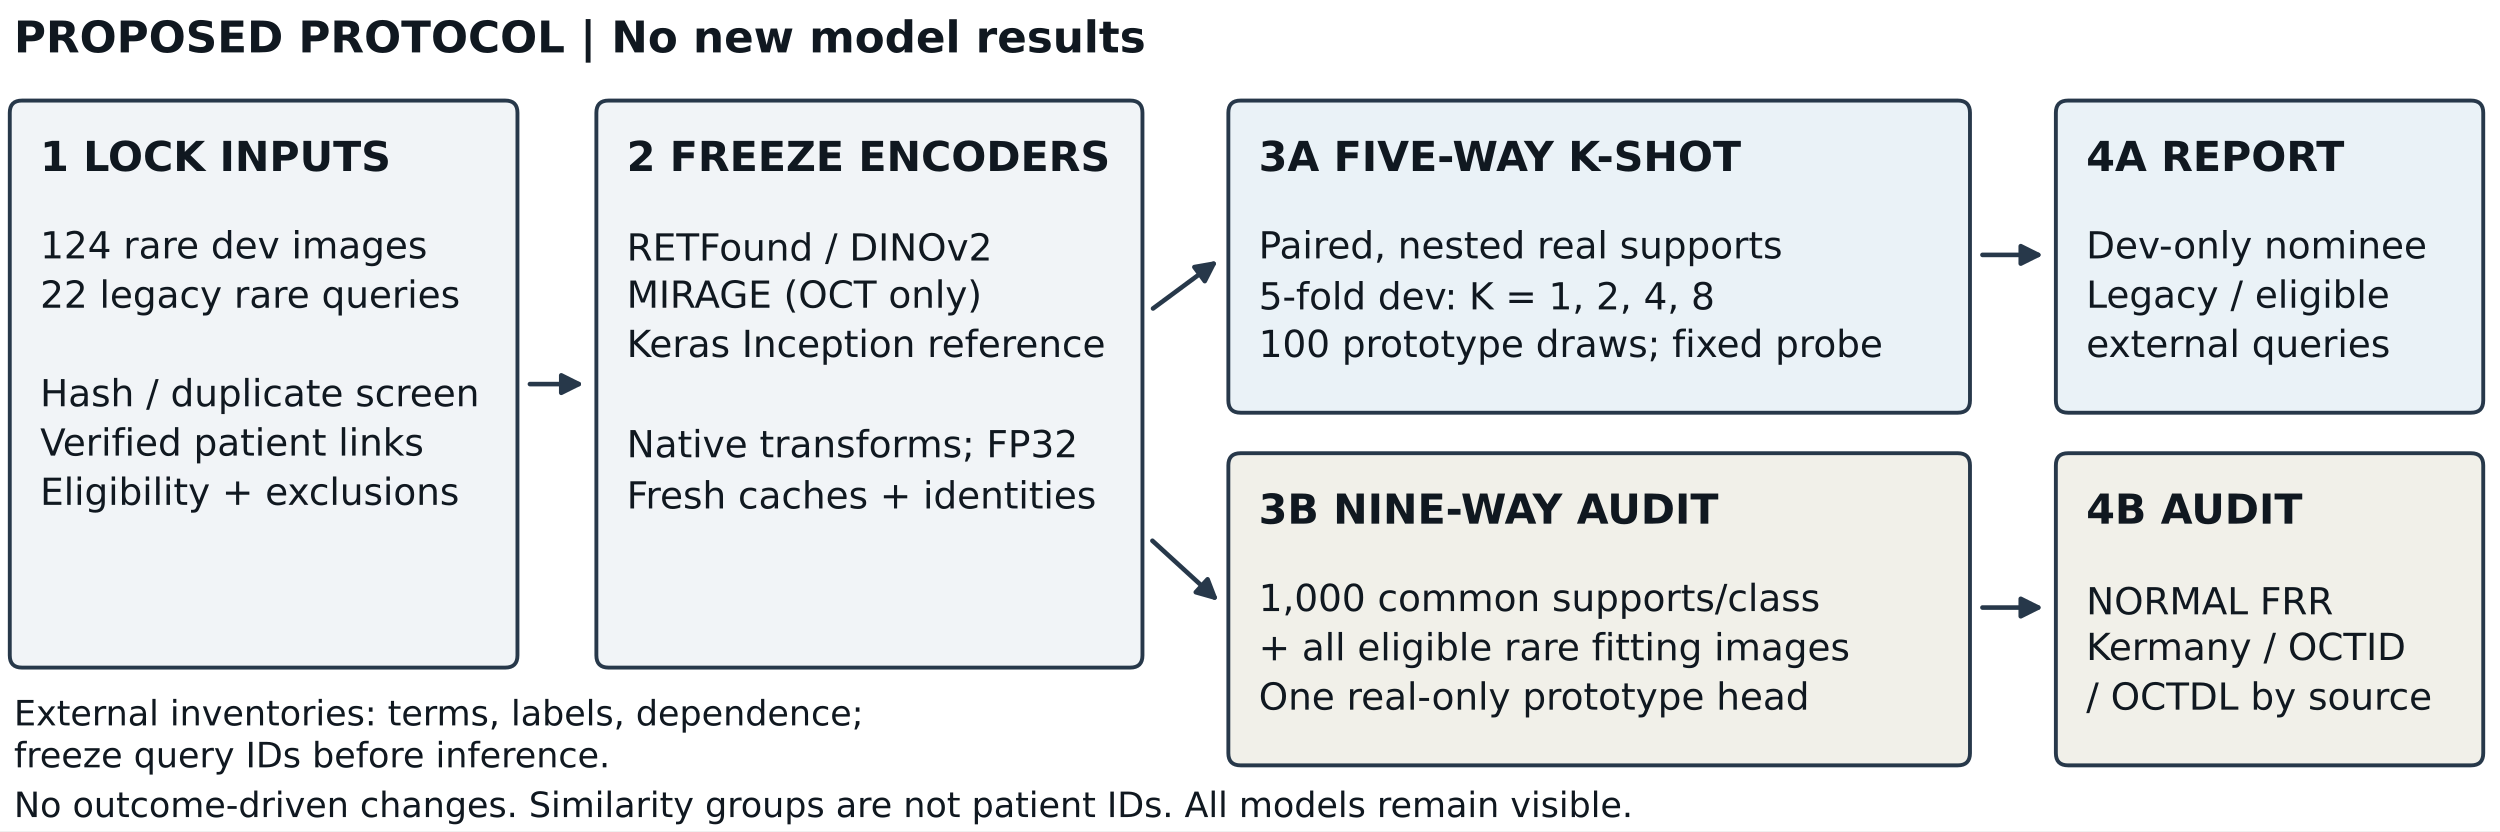
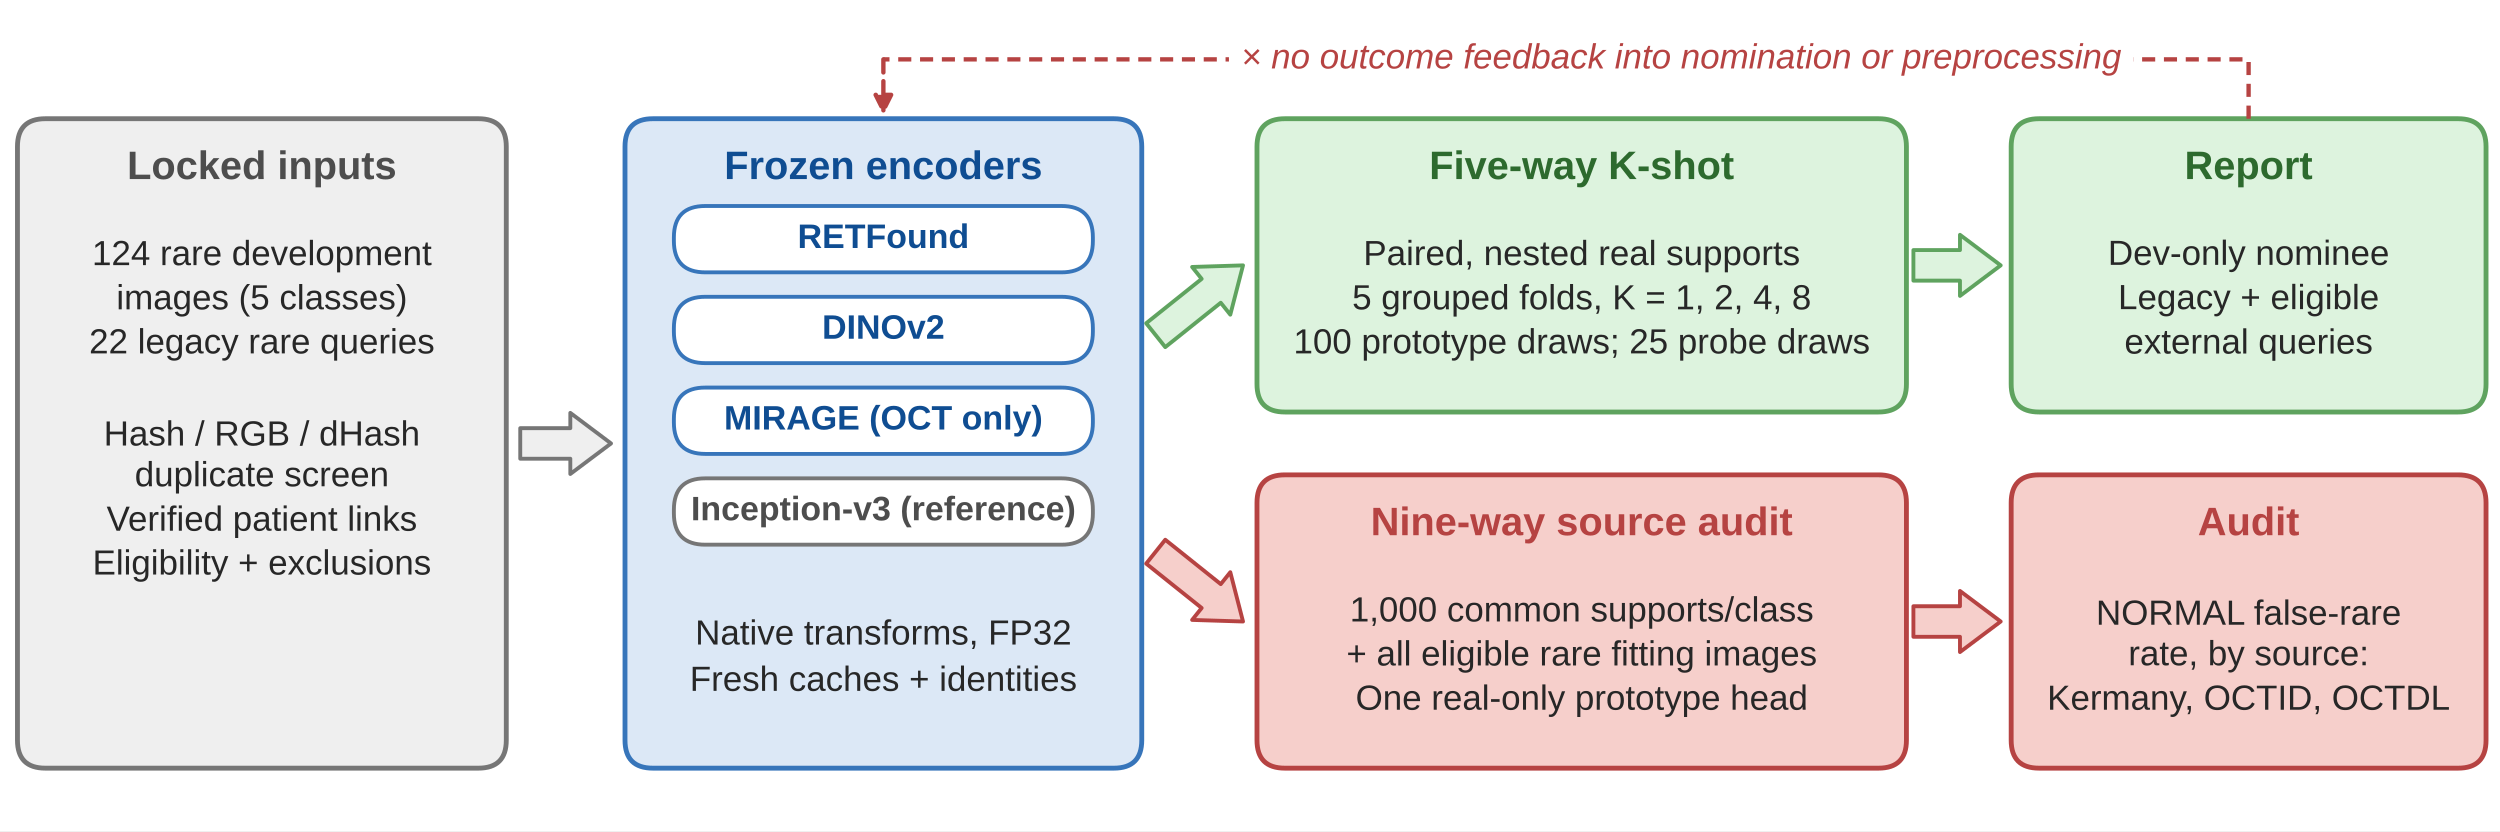
<svg xmlns="http://www.w3.org/2000/svg" width="515.52pt" height="171.36pt" viewBox="0 0 515.52 171.36" version="1.1">
  <defs>
    <style type="text/css">*{stroke-linejoin: round; stroke-linecap: butt}</style>
  </defs>
  <g id="figure_1">
    <g id="patch_1">
      <path d="M 0 171.36  L 515.52 171.36  L 515.52 0  L 0 0  z " style="fill: #ffffff" />
    </g>
    <g id="axes_1">
      <g id="patch_2">
-         <path d="M 4.536 137.664  L 104.184 137.664  Q 106.704 137.664 106.704 135.144  L 106.704 23.256  Q 106.704 20.736 104.184 20.736  L 4.536 20.736  Q 2.016 20.736 2.016 23.256  L 2.016 135.144  Q 2.016 137.664 4.536 137.664  z " clip-path="url(#p49ba031e48)" style="fill: #f1f4f7; stroke: #27384a; stroke-width: 0.8; stroke-linejoin: miter" />
+         <path d="M 9.36 158.4  L 98.64 158.4  Q 104.4 158.4 104.4 152.64  L 104.4 30.24  Q 104.4 24.48 98.64 24.48  L 9.36 24.48  Q 3.6 24.48 3.6 30.24  L 3.6 152.64  Q 3.6 158.4 9.36 158.4  z " clip-path="url(#pa5b6164af2)" style="fill: #efefef; stroke: #767676; stroke-linejoin: miter" />
      </g>
      <g id="patch_3">
-         <path d="M 125.496 137.664  L 233.064 137.664  Q 235.584 137.664 235.584 135.144  L 235.584 23.256  Q 235.584 20.736 233.064 20.736  L 125.496 20.736  Q 122.976 20.736 122.976 23.256  L 122.976 135.144  Q 122.976 137.664 125.496 137.664  z " clip-path="url(#p49ba031e48)" style="fill: #f1f4f7; stroke: #27384a; stroke-width: 0.8; stroke-linejoin: miter" />
+         <path d="M 107.28 88.29  Q 112.442 88.29 117.604 88.29  L 117.604 85.14  Q 121.802 88.29 126 91.44  Q 121.802 94.59 117.604 97.74  L 117.604 94.59  Q 112.442 94.59 107.28 94.59  L 107.28 88.29  z " clip-path="url(#pa5b6164af2)" style="fill: #efefef; stroke: #767676; stroke-width: 0.8; stroke-linecap: round" />
      </g>
      <g id="patch_4">
-         <path d="M 255.816 85.104  L 403.704 85.104  Q 406.224 85.104 406.224 82.584  L 406.224 23.256  Q 406.224 20.736 403.704 20.736  L 255.816 20.736  Q 253.296 20.736 253.296 23.256  L 253.296 82.584  Q 253.296 85.104 255.816 85.104  z " clip-path="url(#p49ba031e48)" style="fill: #eaf2f7; stroke: #27384a; stroke-width: 0.8; stroke-linejoin: miter" />
+         <path d="M 134.64 158.4  L 229.68 158.4  Q 235.44 158.4 235.44 152.64  L 235.44 30.24  Q 235.44 24.48 229.68 24.48  L 134.64 24.48  Q 128.88 24.48 128.88 30.24  L 128.88 152.64  Q 128.88 158.4 134.64 158.4  z " clip-path="url(#pa5b6164af2)" style="fill: #dce8f6; stroke: #3775ba; stroke-linejoin: miter" />
      </g>
      <g id="patch_5">
-         <path d="M 255.816 157.824  L 403.704 157.824  Q 406.224 157.824 406.224 155.304  L 406.224 95.976  Q 406.224 93.456 403.704 93.456  L 255.816 93.456  Q 253.296 93.456 253.296 95.976  L 253.296 155.304  Q 253.296 157.824 255.816 157.824  z " clip-path="url(#p49ba031e48)" style="fill: #f1f0e9; stroke: #27384a; stroke-width: 0.8; stroke-linejoin: miter" />
+         <path d="M 145.44 56.16  L 218.88 56.16  Q 225.36 56.16 225.36 49.68  L 225.36 48.96  Q 225.36 42.48 218.88 42.48  L 145.44 42.48  Q 138.96 42.48 138.96 48.96  L 138.96 49.68  Q 138.96 56.16 145.44 56.16  z " clip-path="url(#pa5b6164af2)" style="fill: #ffffff; stroke: #3775ba; stroke-width: 0.8; stroke-linejoin: miter" />
      </g>
      <g id="patch_6">
-         <path d="M 426.456 85.104  L 509.544 85.104  Q 512.064 85.104 512.064 82.584  L 512.064 23.256  Q 512.064 20.736 509.544 20.736  L 426.456 20.736  Q 423.936 20.736 423.936 23.256  L 423.936 82.584  Q 423.936 85.104 426.456 85.104  z " clip-path="url(#p49ba031e48)" style="fill: #eaf2f7; stroke: #27384a; stroke-width: 0.8; stroke-linejoin: miter" />
+         <path d="M 145.44 74.88  L 218.88 74.88  Q 225.36 74.88 225.36 68.4  L 225.36 67.68  Q 225.36 61.2 218.88 61.2  L 145.44 61.2  Q 138.96 61.2 138.96 67.68  L 138.96 68.4  Q 138.96 74.88 145.44 74.88  z " clip-path="url(#pa5b6164af2)" style="fill: #ffffff; stroke: #3775ba; stroke-width: 0.8; stroke-linejoin: miter" />
      </g>
      <g id="patch_7">
-         <path d="M 426.456 157.824  L 509.544 157.824  Q 512.064 157.824 512.064 155.304  L 512.064 95.976  Q 512.064 93.456 509.544 93.456  L 426.456 93.456  Q 423.936 93.456 423.936 95.976  L 423.936 155.304  Q 423.936 157.824 426.456 157.824  z " clip-path="url(#p49ba031e48)" style="fill: #f1f0e9; stroke: #27384a; stroke-width: 0.8; stroke-linejoin: miter" />
+         <path d="M 145.44 93.6  L 218.88 93.6  Q 225.36 93.6 225.36 87.12  L 225.36 86.4  Q 225.36 79.92 218.88 79.92  L 145.44 79.92  Q 138.96 79.92 138.96 86.4  L 138.96 87.12  Q 138.96 93.6 145.44 93.6  z " clip-path="url(#pa5b6164af2)" style="fill: #ffffff; stroke: #3775ba; stroke-width: 0.8; stroke-linejoin: miter" />
      </g>
      <g id="patch_8">
-         <path d="M 109.277 79.2  Q 114.837 79.2 119.335 79.2  " clip-path="url(#p49ba031e48)" style="fill: none; stroke: #27384a; stroke-width: 0.95; stroke-linecap: round" />
-         <path d="M 115.735 77.4  L 119.335 79.2  L 115.735 81  z " clip-path="url(#p49ba031e48)" style="fill: #27384a; stroke: #27384a; stroke-width: 0.95; stroke-linecap: round" />
+         <path d="M 145.44 112.32  L 218.88 112.32  Q 225.36 112.32 225.36 105.84  L 225.36 105.12  Q 225.36 98.64 218.88 98.64  L 145.44 98.64  Q 138.96 98.64 138.96 105.12  L 138.96 105.84  Q 138.96 112.32 145.44 112.32  z " clip-path="url(#pa5b6164af2)" style="fill: #ffffff; stroke: #767676; stroke-width: 0.8; stroke-linejoin: miter" />
      </g>
      <g id="patch_9">
-         <path d="M 237.767 63.612  Q 244.439 58.681 250.256 54.381  " clip-path="url(#p49ba031e48)" style="fill: none; stroke: #27384a; stroke-width: 0.95; stroke-linecap: round" />
-         <path d="M 246.291 55.074  L 250.256 54.381  L 248.431 57.969  z " clip-path="url(#p49ba031e48)" style="fill: #27384a; stroke: #27384a; stroke-width: 0.95; stroke-linecap: round" />
+         <path d="M 236.352 66.66  Q 242.073 62.084 247.793 57.507  L 245.826 55.048  Q 251.073 54.884 256.32 54.72  Q 255.008 59.803 253.697 64.887  L 251.729 62.427  Q 246.008 67.003 240.288 71.58  L 236.352 66.66  z " clip-path="url(#pa5b6164af2)" style="fill: #ddf3de; stroke: #5fa35f; stroke-width: 0.8; stroke-linecap: round" />
      </g>
      <g id="patch_10">
-         <path d="M 237.638 111.509  Q 244.441 117.721 250.459 123.216  " clip-path="url(#p49ba031e48)" style="fill: none; stroke: #27384a; stroke-width: 0.95; stroke-linecap: round" />
-         <path d="M 249.014 119.459  L 250.459 123.216  L 246.587 122.118  z " clip-path="url(#p49ba031e48)" style="fill: #27384a; stroke: #27384a; stroke-width: 0.95; stroke-linecap: round" />
+         <path d="M 240.288 111.3  Q 246.008 115.877 251.729 120.453  L 253.697 117.993  Q 255.008 123.077 256.32 128.16  Q 251.073 127.996 245.826 127.832  L 247.793 125.373  Q 242.073 120.796 236.352 116.22  L 240.288 111.3  z " clip-path="url(#pa5b6164af2)" style="fill: #f6cfcb; stroke: #b64342; stroke-width: 0.8; stroke-linecap: round" />
      </g>
      <g id="patch_11">
-         <path d="M 408.801 52.56  Q 415.08 52.56 420.297 52.56  " clip-path="url(#p49ba031e48)" style="fill: none; stroke: #27384a; stroke-width: 0.95; stroke-linecap: round" />
-         <path d="M 416.697 50.76  L 420.297 52.56  L 416.697 54.36  z " clip-path="url(#p49ba031e48)" style="fill: #27384a; stroke: #27384a; stroke-width: 0.95; stroke-linecap: round" />
+         <path d="M 264.96 84.96  L 387.36 84.96  Q 393.12 84.96 393.12 79.2  L 393.12 30.24  Q 393.12 24.48 387.36 24.48  L 264.96 24.48  Q 259.2 24.48 259.2 30.24  L 259.2 79.2  Q 259.2 84.96 264.96 84.96  z " clip-path="url(#pa5b6164af2)" style="fill: #ddf3de; stroke: #5fa35f; stroke-linejoin: miter" />
      </g>
      <g id="patch_12">
-         <path d="M 408.801 125.28  Q 415.08 125.28 420.297 125.28  " clip-path="url(#p49ba031e48)" style="fill: none; stroke: #27384a; stroke-width: 0.95; stroke-linecap: round" />
-         <path d="M 416.697 123.48  L 420.297 125.28  L 416.697 127.08  z " clip-path="url(#p49ba031e48)" style="fill: #27384a; stroke: #27384a; stroke-width: 0.95; stroke-linecap: round" />
+         <path d="M 264.96 158.4  L 387.36 158.4  Q 393.12 158.4 393.12 152.64  L 393.12 103.68  Q 393.12 97.92 387.36 97.92  L 264.96 97.92  Q 259.2 97.92 259.2 103.68  L 259.2 152.64  Q 259.2 158.4 264.96 158.4  z " clip-path="url(#pa5b6164af2)" style="fill: #f6cfcb; stroke: #b64342; stroke-linejoin: miter" />
+       </g>
+       <g id="patch_13">
+         <path d="M 394.56 51.57  Q 399.361 51.57 404.162 51.57  L 404.162 48.42  Q 408.361 51.57 412.56 54.72  Q 408.361 57.87 404.162 61.02  L 404.162 57.87  Q 399.361 57.87 394.56 57.87  L 394.56 51.57  z " clip-path="url(#pa5b6164af2)" style="fill: #ddf3de; stroke: #5fa35f; stroke-width: 0.8; stroke-linecap: round" />
+       </g>
+       <g id="patch_14">
+         <path d="M 394.56 125.01  Q 399.361 125.01 404.162 125.01  L 404.162 121.86  Q 408.361 125.01 412.56 128.16  Q 408.361 131.31 404.162 134.46  L 404.162 131.31  Q 399.361 131.31 394.56 131.31  L 394.56 125.01  z " clip-path="url(#pa5b6164af2)" style="fill: #f6cfcb; stroke: #b64342; stroke-width: 0.8; stroke-linecap: round" />
+       </g>
+       <g id="patch_15">
+         <path d="M 420.48 84.96  L 506.88 84.96  Q 512.64 84.96 512.64 79.2  L 512.64 30.24  Q 512.64 24.48 506.88 24.48  L 420.48 24.48  Q 414.72 24.48 414.72 30.24  L 414.72 79.2  Q 414.72 84.96 420.48 84.96  z " clip-path="url(#pa5b6164af2)" style="fill: #ddf3de; stroke: #5fa35f; stroke-linejoin: miter" />
+       </g>
+       <g id="patch_16">
+         <path d="M 420.48 158.4  L 506.88 158.4  Q 512.64 158.4 512.64 152.64  L 512.64 103.68  Q 512.64 97.92 506.88 97.92  L 420.48 97.92  Q 414.72 97.92 414.72 103.68  L 414.72 152.64  Q 414.72 158.4 420.48 158.4  z " clip-path="url(#pa5b6164af2)" style="fill: #f6cfcb; stroke: #b64342; stroke-linejoin: miter" />
+       </g>
+       <g id="patch_17">
+         <path d="M 182.16 12.24  Q 182.16 18 182.16 22.754  " clip-path="url(#pa5b6164af2)" style="fill: none; stroke-dasharray: 2.7,1.8; stroke-dashoffset: 0; stroke: #b64342; stroke-width: 0.9; stroke-linecap: round" />
+         <path d="M 183.76 19.554  L 182.16 22.754  L 180.56 19.554  z " clip-path="url(#pa5b6164af2)" style="fill: #b64342; stroke-dasharray: 2.7,1.8; stroke-dashoffset: 0; stroke: #b64342; stroke-width: 0.9; stroke-linecap: round" />
+       </g>
+       <g id="line2d_1">
+         <path d="M 463.68 24.48  L 463.68 12.24  L 182.16 12.24  " clip-path="url(#pa5b6164af2)" style="fill: none; stroke-dasharray: 2.7,1.8; stroke-dashoffset: 0; stroke: #b64342; stroke-width: 0.9" />
      </g>
      <g id="text_1">
-         <text style="font-weight: 700; font-size: 8.5px; font-family: 'DejaVu Sans'; text-anchor: start; fill: #101820" x="8.28" y="35.258" transform="rotate(-0 8.28 35.25801)">1  LOCK INPUTS</text>
+         <text style="font-weight: 700; font-size: 8.2px; font-family: 'Arial', 'DejaVu Sans'; text-anchor: middle; fill: #4d4d4d" x="54" y="36.93" transform="rotate(-0 54 36.92982)">Locked inputs</text>
      </g>
      <g id="text_2">
-         <text style="font-size: 7.7px; font-family: 'DejaVu Sans'; fill: #101820" transform="translate(8.28 53.28672)">124 rare dev images</text>
-         <text style="font-size: 7.7px; font-family: 'DejaVu Sans'; fill: #101820" transform="translate(8.28 63.45072)">22 legacy rare queries</text>
-         <text style="font-size: 7.7px; font-family: 'DejaVu Sans'; fill: #101820" transform="translate(8.28 71.49)" />
-         <text style="font-size: 7.7px; font-family: 'DejaVu Sans'; fill: #101820" transform="translate(8.28 83.77872)">Hash / duplicate screen</text>
-         <text style="font-size: 7.7px; font-family: 'DejaVu Sans'; fill: #101820" transform="translate(8.28 93.94272)">Verified patient links</text>
-         <text style="font-size: 7.7px; font-family: 'DejaVu Sans'; fill: #101820" transform="translate(8.28 104.1067)">Eligibility + exclusions</text>
+         <text style="font-size: 7.2px; font-family: 'Arial', 'DejaVu Sans'; fill: #272727" transform="translate(18.98044 54.673)">124 rare development</text>
+         <text style="font-size: 7.2px; font-family: 'Arial', 'DejaVu Sans'; fill: #272727" transform="translate(23.99231 63.78599)">images (5 classes)</text>
+         <text style="font-size: 7.2px; font-family: 'Arial', 'DejaVu Sans'; fill: #272727" transform="translate(18.3825 72.87479)">22 legacy rare queries</text>
+         <text style="font-size: 7.2px; font-family: 'Arial', 'DejaVu Sans'; fill: #272727" transform="translate(54 80.16697)" />
+         <text style="font-size: 7.2px; font-family: 'Arial', 'DejaVu Sans'; fill: #272727" transform="translate(21.3885 91.86578)">Hash / RGB / dHash</text>
+         <text style="font-size: 7.2px; font-family: 'Arial', 'DejaVu Sans'; fill: #272727" transform="translate(27.78581 100.2723)">duplicate screen</text>
+         <text style="font-size: 7.2px; font-family: 'Arial', 'DejaVu Sans'; fill: #272727" transform="translate(21.98306 109.4381)">Verified patient links</text>
+         <text style="font-size: 7.2px; font-family: 'Arial', 'DejaVu Sans'; fill: #272727" transform="translate(19.08506 118.4741)">Eligibility + exclusions</text>
      </g>
      <g id="text_3">
-         <text style="font-weight: 700; font-size: 8.5px; font-family: 'DejaVu Sans'; text-anchor: start; fill: #101820" x="129.24" y="35.258" transform="rotate(-0 129.24 35.25801)">2  FREEZE ENCODERS</text>
+         <text style="font-weight: 700; font-size: 8.2px; font-family: 'Arial', 'DejaVu Sans'; text-anchor: middle; fill: #0f4d92" x="182.16" y="36.93" transform="rotate(-0 182.16 36.92982)">Frozen encoders</text>
      </g>
      <g id="text_4">
-         <text style="font-size: 7.7px; font-family: 'DejaVu Sans'; fill: #101820" transform="translate(129.24 53.73007)">RETFound / DINOv2</text>
-         <text style="font-size: 7.7px; font-family: 'DejaVu Sans'; fill: #101820" transform="translate(129.24 63.45072)">MIRAGE (OCT only)</text>
-         <text style="font-size: 7.7px; font-family: 'DejaVu Sans'; fill: #101820" transform="translate(129.24 73.61472)">Keras Inception reference</text>
-         <text style="font-size: 7.7px; font-family: 'DejaVu Sans'; fill: #101820" transform="translate(129.24 81.654)" />
-         <text style="font-size: 7.7px; font-family: 'DejaVu Sans'; fill: #101820" transform="translate(129.24 94.29584)">Native transforms; FP32</text>
-         <text style="font-size: 7.7px; font-family: 'DejaVu Sans'; fill: #101820" transform="translate(129.24 104.8527)">Fresh caches + identities</text>
+         <text style="font-weight: 700; font-size: 7px; font-family: 'Arial', 'DejaVu Sans'; text-anchor: middle; fill: #0f4d92" x="182.16" y="51.132" transform="rotate(-0 182.16 51.13152)">RETFound</text>
      </g>
      <g id="text_5">
-         <text style="font-weight: 700; font-size: 8.5px; font-family: 'DejaVu Sans'; text-anchor: start; fill: #101820" x="259.56" y="35.258" transform="rotate(-0 259.56 35.25801)">3A  FIVE-WAY K-SHOT</text>
+         <text style="font-weight: 700; font-size: 7px; font-family: 'Arial', 'DejaVu Sans'; text-anchor: middle; fill: #0f4d92" x="182.16" y="69.852" transform="rotate(-0 182.16 69.85152)">DINOv2</text>
      </g>
      <g id="text_6">
-         <text style="font-size: 7.7px; font-family: 'DejaVu Sans'; fill: #101820" transform="translate(259.56 53.28672)">Paired, nested real supports</text>
-         <text style="font-size: 7.7px; font-family: 'DejaVu Sans'; fill: #101820" transform="translate(259.56 63.80384)">5-fold dev: K = 1, 2, 4, 8</text>
-         <text style="font-size: 7.7px; font-family: 'DejaVu Sans'; fill: #101820" transform="translate(259.56 73.61472)">100 prototype draws; fixed probe</text>
+         <text style="font-weight: 700; font-size: 7px; font-family: 'Arial', 'DejaVu Sans'; text-anchor: middle; fill: #0f4d92" x="182.16" y="88.571" transform="rotate(-0 182.16 88.57146)">MIRAGE (OCT only)</text>
      </g>
      <g id="text_7">
-         <text style="font-weight: 700; font-size: 8.5px; font-family: 'DejaVu Sans'; text-anchor: start; fill: #101820" x="259.56" y="107.978" transform="rotate(-0 259.56 107.978)">3B  NINE-WAY AUDIT</text>
+         <text style="font-weight: 700; font-size: 7px; font-family: 'Arial', 'DejaVu Sans'; text-anchor: middle; fill: #4d4d4d" x="182.16" y="107.291" transform="rotate(-0 182.16 107.2915)">Inception-v3 (reference)</text>
      </g>
      <g id="text_8">
-         <text style="font-size: 7.7px; font-family: 'DejaVu Sans'; fill: #101820" transform="translate(259.56 126.0067)">1,000 common supports/class</text>
-         <text style="font-size: 7.7px; font-family: 'DejaVu Sans'; fill: #101820" transform="translate(259.56 136.1707)">+ all eligible rare fitting images</text>
-         <text style="font-size: 7.7px; font-family: 'DejaVu Sans'; fill: #101820" transform="translate(259.56 146.3347)">One real-only prototype head</text>
+         <text style="font-size: 7.2px; font-family: 'Arial', 'DejaVu Sans'; fill: #272727" transform="translate(143.3498 132.9101)">Native transforms, FP32</text>
+         <text style="font-size: 7.2px; font-family: 'Arial', 'DejaVu Sans'; fill: #272727" transform="translate(142.2422 142.4556)">Fresh caches + identities</text>
      </g>
      <g id="text_9">
-         <text style="font-weight: 700; font-size: 8.5px; font-family: 'DejaVu Sans'; text-anchor: start; fill: #101820" x="430.2" y="35.258" transform="rotate(-0 430.2 35.25801)">4A  REPORT</text>
+         <text style="font-weight: 700; font-size: 8.2px; font-family: 'Arial', 'DejaVu Sans'; text-anchor: middle; fill: #2d6a2e" x="326.16" y="36.93" transform="rotate(-0 326.16 36.92982)">Five-way K-shot</text>
      </g>
      <g id="text_10">
-         <text style="font-size: 7.7px; font-family: 'DejaVu Sans'; fill: #101820" transform="translate(430.2 53.28672)">Dev-only nominee</text>
-         <text style="font-size: 7.7px; font-family: 'DejaVu Sans'; fill: #101820" transform="translate(430.2 63.45072)">Legacy / eligible</text>
-         <text style="font-size: 7.7px; font-family: 'DejaVu Sans'; fill: #101820" transform="translate(430.2 73.61472)">external queries</text>
+         <text style="font-size: 7.2px; font-family: 'Arial', 'DejaVu Sans'; fill: #272727" transform="translate(281.1369 54.66231)">Paired, nested real supports</text>
+         <text style="font-size: 7.2px; font-family: 'Arial', 'DejaVu Sans'; fill: #272727" transform="translate(278.8307 63.78599)">5 grouped folds, K = 1, 2, 4, 8</text>
+         <text style="font-size: 7.2px; font-family: 'Arial', 'DejaVu Sans'; fill: #272727" transform="translate(266.7296 72.87479)">100 prototype draws; 25 probe draws</text>
      </g>
      <g id="text_11">
-         <text style="font-weight: 700; font-size: 8.5px; font-family: 'DejaVu Sans'; text-anchor: start; fill: #101820" x="430.2" y="107.978" transform="rotate(-0 430.2 107.978)">4B  AUDIT</text>
+         <text style="font-weight: 700; font-size: 8.2px; font-family: 'Arial', 'DejaVu Sans'; text-anchor: middle; fill: #b64342" x="326.16" y="110.37" transform="rotate(-0 326.16 110.3698)">Nine-way source audit</text>
      </g>
      <g id="text_12">
-         <text style="font-size: 7.7px; font-family: 'DejaVu Sans'; fill: #101820" transform="translate(430.2 126.6847)">NORMAL FRR</text>
-         <text style="font-size: 7.7px; font-family: 'DejaVu Sans'; fill: #101820" transform="translate(430.2 136.1027)">Kermany / OCTID</text>
-         <text style="font-size: 7.7px; font-family: 'DejaVu Sans'; fill: #101820" transform="translate(430.2 146.3347)">/ OCTDL by source</text>
+         <text style="font-size: 7.2px; font-family: 'Arial', 'DejaVu Sans'; fill: #272727" transform="translate(278.3402 128.1462)">1,000 common supports/class</text>
+         <text style="font-size: 7.2px; font-family: 'Arial', 'DejaVu Sans'; fill: #272727" transform="translate(277.6382 137.226)">+ all eligible rare fitting images</text>
+         <text style="font-size: 7.2px; font-family: 'Arial', 'DejaVu Sans'; fill: #272727" transform="translate(279.5344 146.3502)">One real-only prototype head</text>
      </g>
      <g id="text_13">
-         <text style="font-weight: 700; font-size: 9px; font-family: 'DejaVu Sans'; text-anchor: start; fill: #101820" x="2.88" y="10.8" transform="rotate(-0 2.88 10.8)">PROPOSED PROTOCOL  |  No new model results</text>
+         <text style="font-weight: 700; font-size: 8.2px; font-family: 'Arial', 'DejaVu Sans'; text-anchor: middle; fill: #2d6a2e" x="463.68" y="36.93" transform="rotate(-0 463.68 36.92982)">Report</text>
      </g>
      <g id="text_14">
-         <text style="font-size: 7.2px; font-family: 'DejaVu Sans'; fill: #101820" transform="translate(2.88 149.5867)">External inventories: terms, labels, dependence;</text>
-         <text style="font-size: 7.2px; font-family: 'DejaVu Sans'; fill: #101820" transform="translate(2.88 158.2268)">freeze query IDs before inference.</text>
+         <text style="font-size: 7.2px; font-family: 'Arial', 'DejaVu Sans'; fill: #272727" transform="translate(434.6674 54.62012)">Dev-only nominee</text>
+         <text style="font-size: 7.2px; font-family: 'Arial', 'DejaVu Sans'; fill: #272727" transform="translate(436.7621 63.74211)">Legacy + eligible</text>
+         <text style="font-size: 7.2px; font-family: 'Arial', 'DejaVu Sans'; fill: #272727" transform="translate(438.0671 72.90629)">external queries</text>
      </g>
      <g id="text_15">
-         <text style="font-size: 7.2px; font-family: 'DejaVu Sans'; text-anchor: start; fill: #101820" x="2.88" y="168.48" transform="rotate(-0 2.88 168.48)">No outcome-driven changes. Similarity groups are not patient IDs. All models remain visible.</text>
+         <text style="font-weight: 700; font-size: 8.2px; font-family: 'Arial', 'DejaVu Sans'; text-anchor: middle; fill: #b64342" x="463.68" y="110.37" transform="rotate(-0 463.68 110.3698)">Audit</text>
+       </g>
+       <g id="text_16">
+         <text style="font-size: 7.2px; font-family: 'Arial', 'DejaVu Sans'; fill: #272727" transform="translate(432.2076 128.8201)">NORMAL false-rare</text>
+         <text style="font-size: 7.2px; font-family: 'Arial', 'DejaVu Sans'; fill: #272727" transform="translate(438.8704 137.1821)">rate, by source:</text>
+         <text style="font-size: 7.2px; font-family: 'Arial', 'DejaVu Sans'; fill: #272727" transform="translate(422.1427 146.3502)">Kermany, OCTID, OCTDL</text>
+       </g>
+       <g id="text_17">
+         <g id="patch_18">
+           <path d="M 253.419 17.12  L 439.941 17.12  L 439.941 7.36  L 253.419 7.36  z " style="fill: #ffffff" />
+         </g>
+         <text style="font-style: italic; font-size: 7.2px; font-family: 'Arial', 'DejaVu Sans'; text-anchor: middle; fill: #b64342" x="346.68" y="14.114" transform="rotate(-0 346.68 14.11383)">×  no outcome feedback into nomination or preprocessing</text>
      </g>
    </g>
  </g>
  <defs>
-     <clipPath id="p49ba031e48">
+     <clipPath id="pa5b6164af2">
      <rect x="0" y="0" width="515.52" height="171.36" />
    </clipPath>
  </defs>
</svg>
